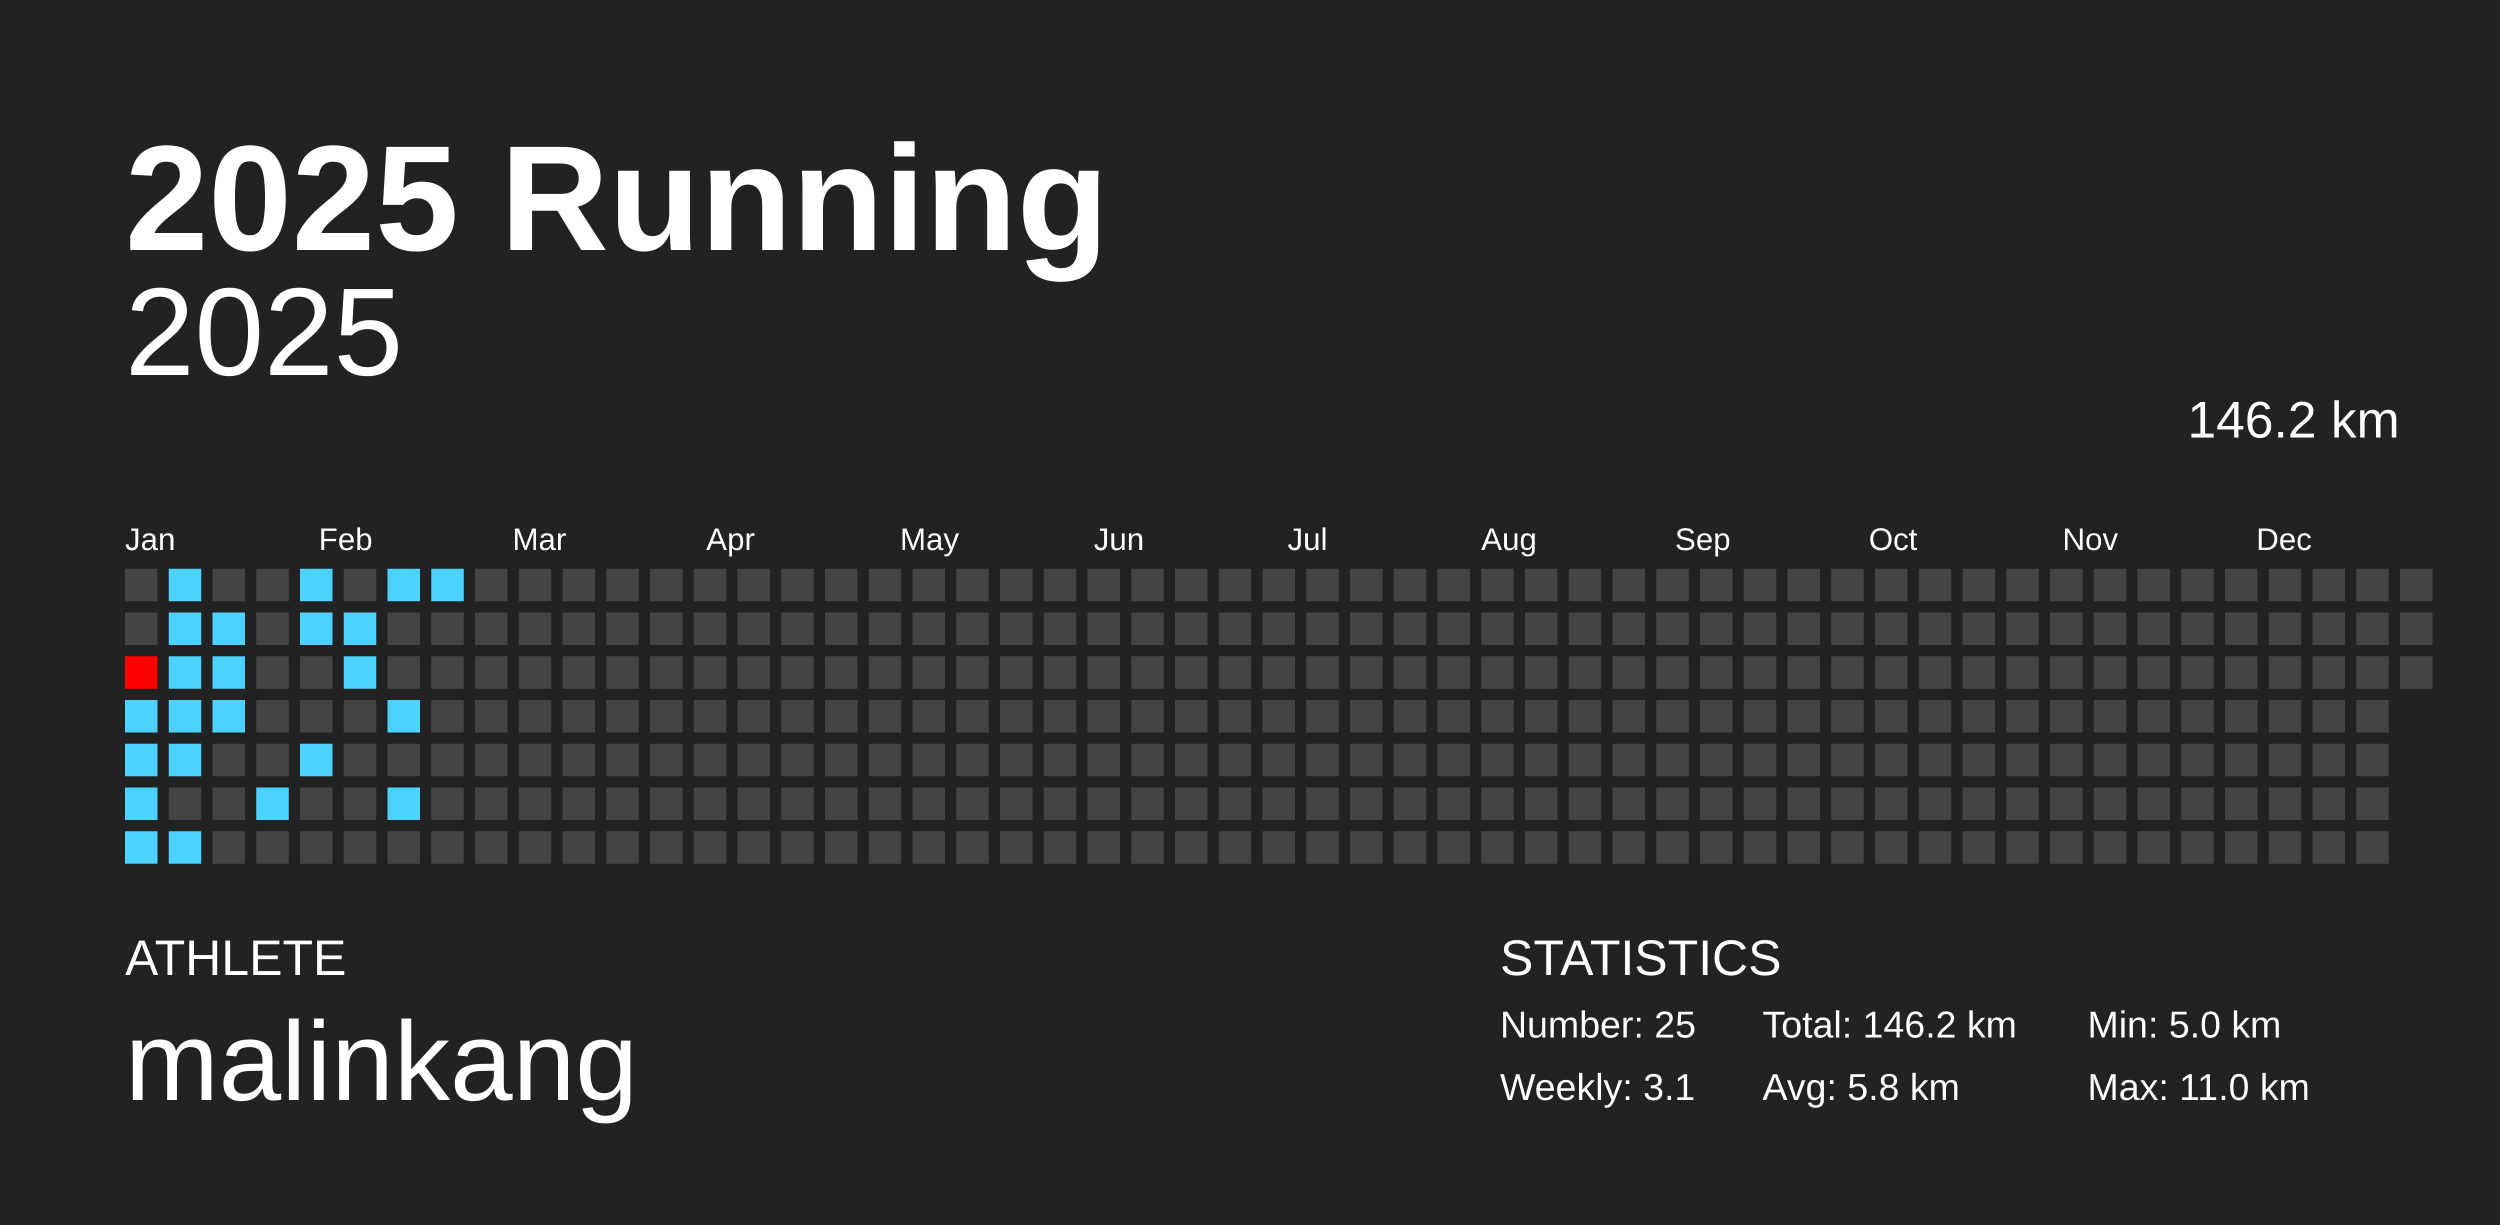
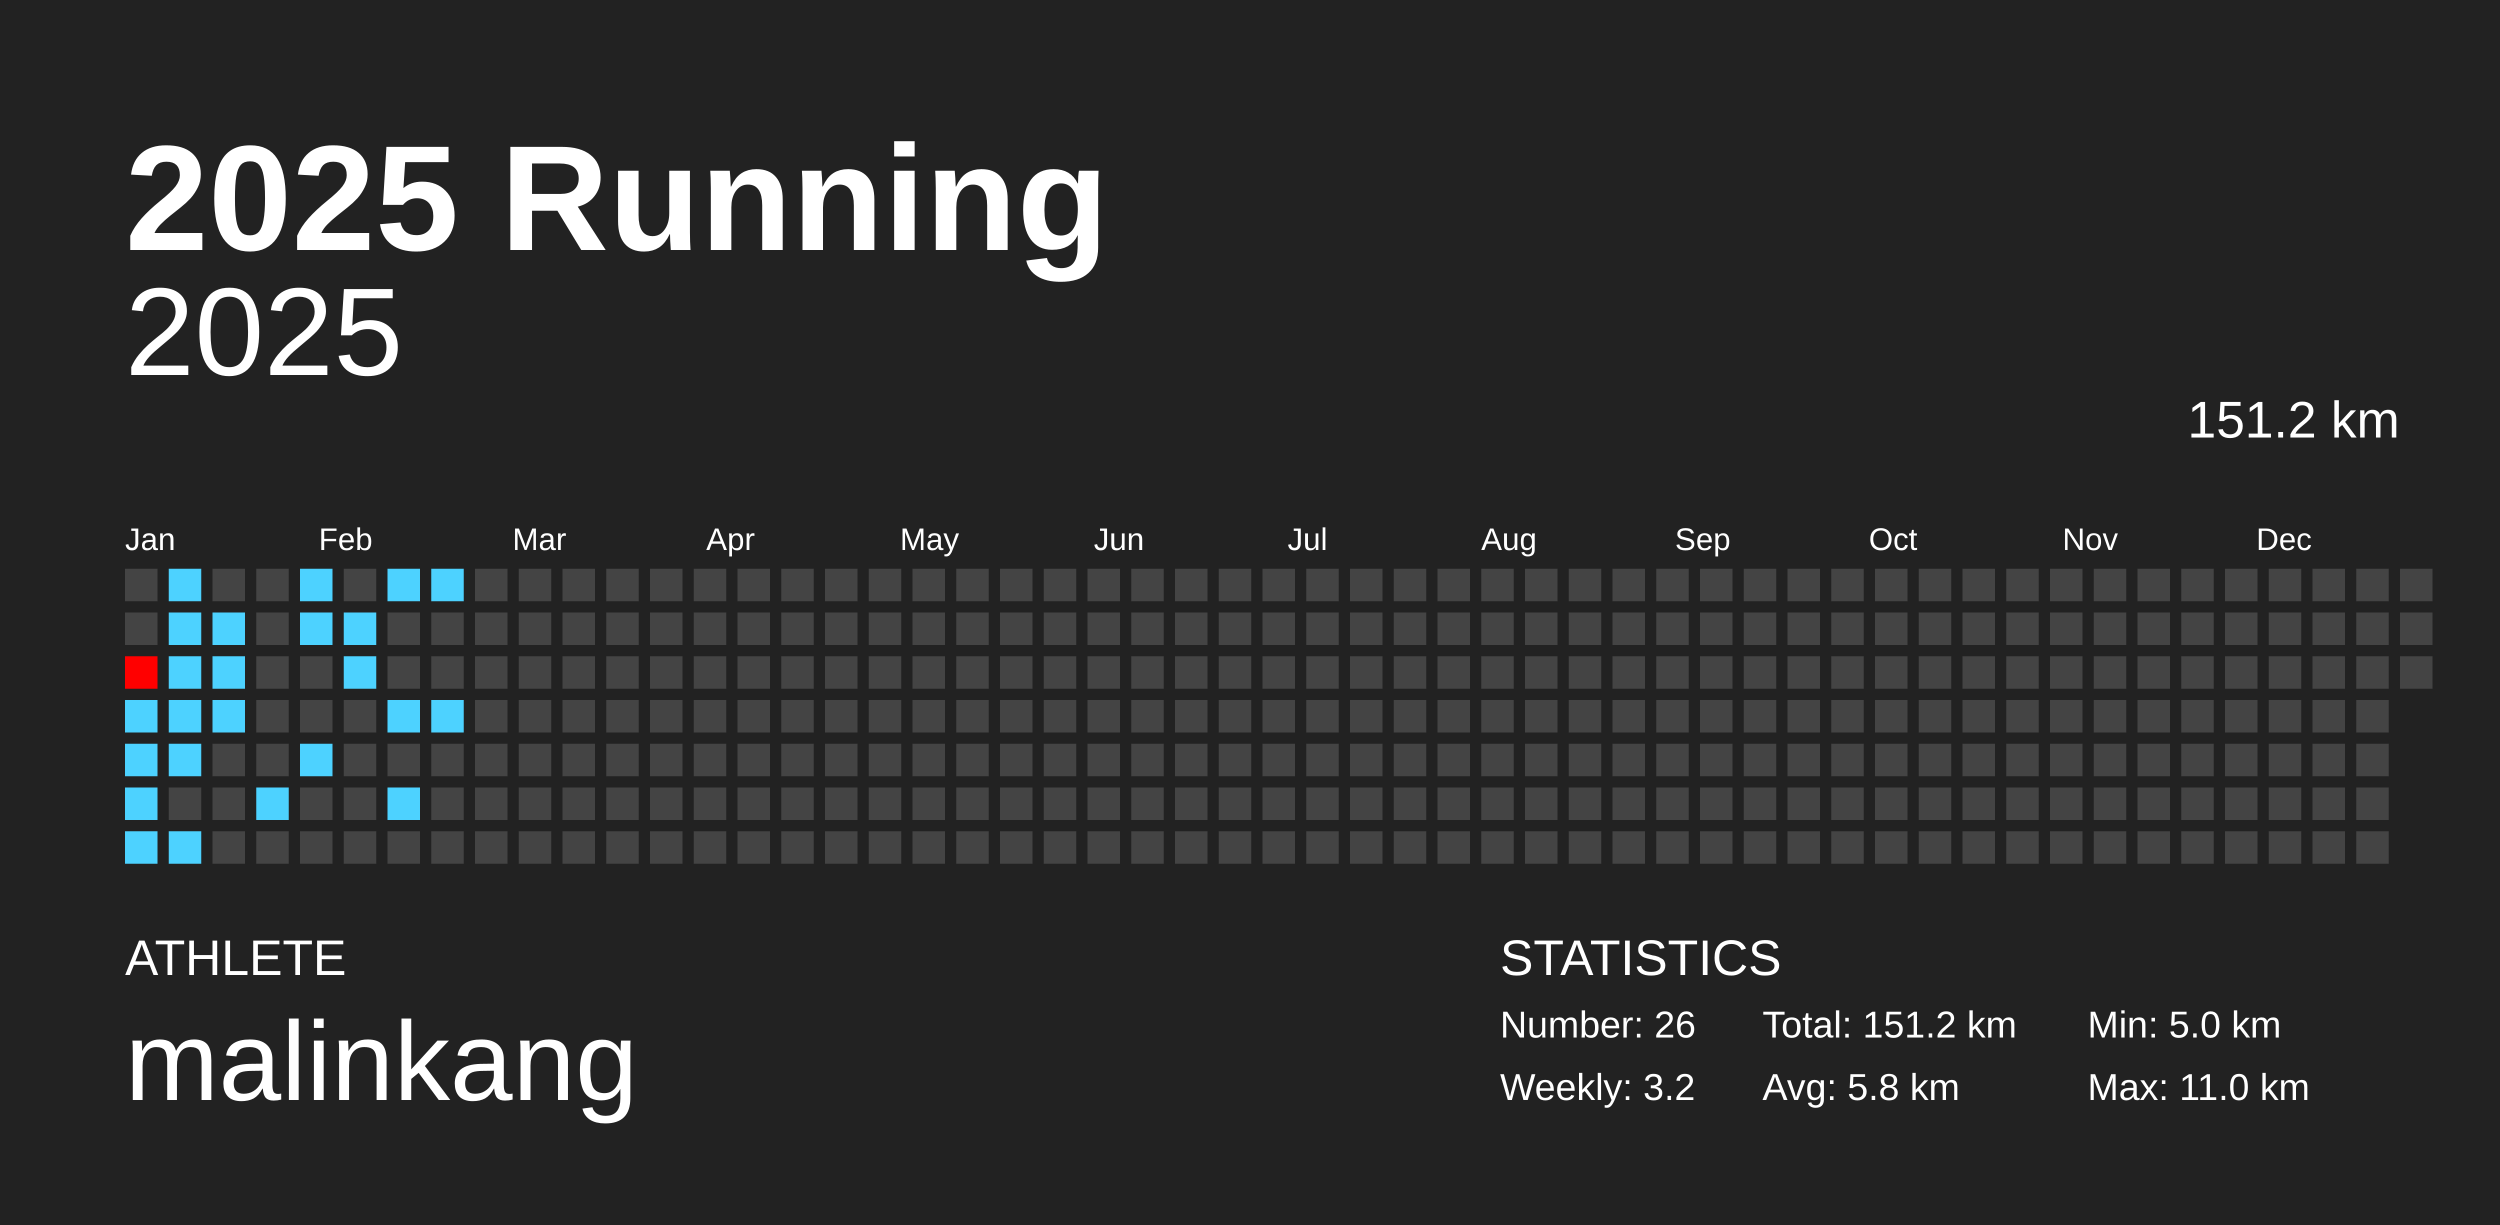
<svg xmlns="http://www.w3.org/2000/svg" baseProfile="full" height="98mm" version="1.1" viewBox="0,0,200,98" width="200mm">
  <defs />
  <rect fill="#222222" height="98" width="200" x="0" y="0" />
  <text fill="#FFFFFF" style="font-size:12px; font-family:Arial; font-weight:bold;" x="10" y="20">2025 Running</text>
  <text fill="#FFFFFF" style="font-size:4px; font-family:Arial" x="10" y="78">ATHLETE</text>
  <text fill="#FFFFFF" style="font-size:9px; font-family:Arial" x="10" y="88">malinkang</text>
  <text fill="#FFFFFF" style="font-size:4px; font-family:Arial" x="120" y="78">STATISTICS</text>
-   <text fill="#FFFFFF" style="font-size:3px; font-family:Arial" x="120" y="83">Number: 25</text>
-   <text fill="#FFFFFF" style="font-size:3px; font-family:Arial" x="120" y="88">Weekly: 3.1</text>
-   <text fill="#FFFFFF" style="font-size:3px; font-family:Arial" x="141" y="83">Total: 146.2 km</text>
+   <text fill="#FFFFFF" style="font-size:3px; font-family:Arial" x="120" y="83">Number: 26</text>
+   <text fill="#FFFFFF" style="font-size:3px; font-family:Arial" x="120" y="88">Weekly: 3.2</text>
+   <text fill="#FFFFFF" style="font-size:3px; font-family:Arial" x="141" y="83">Total: 151.2 km</text>
  <text fill="#FFFFFF" style="font-size:3px; font-family:Arial" x="141" y="88">Avg: 5.8 km</text>
  <text fill="#FFFFFF" style="font-size:3px; font-family:Arial" x="167" y="83">Min: 5.0 km</text>
  <text fill="#FFFFFF" style="font-size:3px; font-family:Arial" x="167" y="88">Max: 11.0 km</text>
  <text alignment-baseline="hanging" fill="#FFFFFF" style="font-size:10.0px; font-family:Arial;" x="10" y="30">2025</text>
-   <text alignment-baseline="hanging" fill="#FFFFFF" style="font-size:4.125px; font-family:Arial;" x="175" y="35">146.2 km</text>
+   <text alignment-baseline="hanging" fill="#FFFFFF" style="font-size:4.125px; font-family:Arial;" x="175" y="35">151.2 km</text>
  <text fill="#FFFFFF" style="font-size:2.5px; font-family:Arial" x="10.0" y="44">Jan</text>
  <text fill="#FFFFFF" style="font-size:2.5px; font-family:Arial" x="25.5" y="44">Feb</text>
  <text fill="#FFFFFF" style="font-size:2.5px; font-family:Arial" x="41.0" y="44">Mar</text>
  <text fill="#FFFFFF" style="font-size:2.5px; font-family:Arial" x="56.5" y="44">Apr</text>
  <text fill="#FFFFFF" style="font-size:2.5px; font-family:Arial" x="72.0" y="44">May</text>
  <text fill="#FFFFFF" style="font-size:2.5px; font-family:Arial" x="87.5" y="44">Jun</text>
  <text fill="#FFFFFF" style="font-size:2.5px; font-family:Arial" x="103.0" y="44">Jul</text>
  <text fill="#FFFFFF" style="font-size:2.5px; font-family:Arial" x="118.5" y="44">Aug</text>
  <text fill="#FFFFFF" style="font-size:2.5px; font-family:Arial" x="134.0" y="44">Sep</text>
  <text fill="#FFFFFF" style="font-size:2.5px; font-family:Arial" x="149.5" y="44">Oct</text>
  <text fill="#FFFFFF" style="font-size:2.5px; font-family:Arial" x="165.0" y="44">Nov</text>
  <text fill="#FFFFFF" style="font-size:2.5px; font-family:Arial" x="180.5" y="44">Dec</text>
  <rect fill="#444444" height="2.6" width="2.6" x="10.0" y="45.5" />
  <rect fill="#444444" height="2.6" width="2.6" x="10.0" y="49.0" />
  <rect fill="#ff0000" height="2.6" width="2.6" x="10.0" y="52.5" />
  <rect fill="#4dd2ff" height="2.6" width="2.6" x="10.0" y="56.0" />
  <rect fill="#4dd2ff" height="2.6" width="2.6" x="10.0" y="59.5" />
  <rect fill="#4dd2ff" height="2.6" width="2.6" x="10.0" y="63.0" />
  <rect fill="#4dd2ff" height="2.6" width="2.6" x="10.0" y="66.5" />
  <rect fill="#4dd2ff" height="2.6" width="2.6" x="13.5" y="45.5" />
  <rect fill="#4dd2ff" height="2.6" width="2.6" x="13.5" y="49.0" />
  <rect fill="#4dd2ff" height="2.6" width="2.6" x="13.5" y="52.5" />
  <rect fill="#4dd2ff" height="2.6" width="2.6" x="13.5" y="56.0" />
  <rect fill="#4dd2ff" height="2.6" width="2.6" x="13.5" y="59.5" />
  <rect fill="#444444" height="2.6" width="2.6" x="13.5" y="63.0" />
  <rect fill="#4dd2ff" height="2.6" width="2.6" x="13.5" y="66.5" />
  <rect fill="#444444" height="2.6" width="2.6" x="17.0" y="45.5" />
  <rect fill="#4dd2ff" height="2.6" width="2.6" x="17.0" y="49.0" />
  <rect fill="#4dd2ff" height="2.6" width="2.6" x="17.0" y="52.5" />
  <rect fill="#4dd2ff" height="2.6" width="2.6" x="17.0" y="56.0" />
  <rect fill="#444444" height="2.6" width="2.6" x="17.0" y="59.5" />
  <rect fill="#444444" height="2.6" width="2.6" x="17.0" y="63.0" />
  <rect fill="#444444" height="2.6" width="2.6" x="17.0" y="66.5" />
  <rect fill="#444444" height="2.6" width="2.6" x="20.5" y="45.5" />
  <rect fill="#444444" height="2.6" width="2.6" x="20.5" y="49.0" />
  <rect fill="#444444" height="2.6" width="2.6" x="20.5" y="52.5" />
  <rect fill="#444444" height="2.6" width="2.6" x="20.5" y="56.0" />
  <rect fill="#444444" height="2.6" width="2.6" x="20.5" y="59.5" />
  <rect fill="#4dd2ff" height="2.6" width="2.6" x="20.5" y="63.0" />
  <rect fill="#444444" height="2.6" width="2.6" x="20.5" y="66.5" />
  <rect fill="#4dd2ff" height="2.6" width="2.6" x="24.0" y="45.5" />
  <rect fill="#4dd2ff" height="2.6" width="2.6" x="24.0" y="49.0" />
  <rect fill="#444444" height="2.6" width="2.6" x="24.0" y="52.5" />
  <rect fill="#444444" height="2.6" width="2.6" x="24.0" y="56.0" />
  <rect fill="#4dd2ff" height="2.6" width="2.6" x="24.0" y="59.5" />
  <rect fill="#444444" height="2.6" width="2.6" x="24.0" y="63.0" />
  <rect fill="#444444" height="2.6" width="2.6" x="24.0" y="66.5" />
  <rect fill="#444444" height="2.6" width="2.6" x="27.5" y="45.5" />
  <rect fill="#4dd2ff" height="2.6" width="2.6" x="27.5" y="49.0" />
  <rect fill="#4dd2ff" height="2.6" width="2.6" x="27.5" y="52.5" />
  <rect fill="#444444" height="2.6" width="2.6" x="27.5" y="56.0" />
  <rect fill="#444444" height="2.6" width="2.6" x="27.5" y="59.5" />
  <rect fill="#444444" height="2.6" width="2.6" x="27.5" y="63.0" />
  <rect fill="#444444" height="2.6" width="2.6" x="27.5" y="66.5" />
  <rect fill="#4dd2ff" height="2.6" width="2.6" x="31.0" y="45.5" />
  <rect fill="#444444" height="2.6" width="2.6" x="31.0" y="49.0" />
  <rect fill="#444444" height="2.6" width="2.6" x="31.0" y="52.5" />
  <rect fill="#4dd2ff" height="2.6" width="2.6" x="31.0" y="56.0" />
  <rect fill="#444444" height="2.6" width="2.6" x="31.0" y="59.5" />
  <rect fill="#4dd2ff" height="2.6" width="2.6" x="31.0" y="63.0" />
  <rect fill="#444444" height="2.6" width="2.6" x="31.0" y="66.5" />
  <rect fill="#4dd2ff" height="2.6" width="2.6" x="34.5" y="45.5" />
  <rect fill="#444444" height="2.6" width="2.6" x="34.5" y="49.0" />
  <rect fill="#444444" height="2.6" width="2.6" x="34.5" y="52.5" />
-   <rect fill="#444444" height="2.6" width="2.6" x="34.5" y="56.0" />
+   <rect fill="#4dd2ff" height="2.6" width="2.6" x="34.5" y="56.0" />
  <rect fill="#444444" height="2.6" width="2.6" x="34.5" y="59.5" />
  <rect fill="#444444" height="2.6" width="2.6" x="34.5" y="63.0" />
  <rect fill="#444444" height="2.6" width="2.6" x="34.5" y="66.5" />
  <rect fill="#444444" height="2.6" width="2.6" x="38.0" y="45.5" />
  <rect fill="#444444" height="2.6" width="2.6" x="38.0" y="49.0" />
  <rect fill="#444444" height="2.6" width="2.6" x="38.0" y="52.5" />
  <rect fill="#444444" height="2.6" width="2.6" x="38.0" y="56.0" />
  <rect fill="#444444" height="2.6" width="2.6" x="38.0" y="59.5" />
  <rect fill="#444444" height="2.6" width="2.6" x="38.0" y="63.0" />
  <rect fill="#444444" height="2.6" width="2.6" x="38.0" y="66.5" />
  <rect fill="#444444" height="2.6" width="2.6" x="41.5" y="45.5" />
  <rect fill="#444444" height="2.6" width="2.6" x="41.5" y="49.0" />
  <rect fill="#444444" height="2.6" width="2.6" x="41.5" y="52.5" />
  <rect fill="#444444" height="2.6" width="2.6" x="41.5" y="56.0" />
  <rect fill="#444444" height="2.6" width="2.6" x="41.5" y="59.5" />
  <rect fill="#444444" height="2.6" width="2.6" x="41.5" y="63.0" />
  <rect fill="#444444" height="2.6" width="2.6" x="41.5" y="66.5" />
  <rect fill="#444444" height="2.6" width="2.6" x="45.0" y="45.5" />
  <rect fill="#444444" height="2.6" width="2.6" x="45.0" y="49.0" />
  <rect fill="#444444" height="2.6" width="2.6" x="45.0" y="52.5" />
  <rect fill="#444444" height="2.6" width="2.6" x="45.0" y="56.0" />
  <rect fill="#444444" height="2.6" width="2.6" x="45.0" y="59.5" />
  <rect fill="#444444" height="2.6" width="2.6" x="45.0" y="63.0" />
  <rect fill="#444444" height="2.6" width="2.6" x="45.0" y="66.5" />
  <rect fill="#444444" height="2.6" width="2.6" x="48.5" y="45.5" />
  <rect fill="#444444" height="2.6" width="2.6" x="48.5" y="49.0" />
  <rect fill="#444444" height="2.6" width="2.6" x="48.5" y="52.5" />
  <rect fill="#444444" height="2.6" width="2.6" x="48.5" y="56.0" />
  <rect fill="#444444" height="2.6" width="2.6" x="48.5" y="59.5" />
  <rect fill="#444444" height="2.6" width="2.6" x="48.5" y="63.0" />
  <rect fill="#444444" height="2.6" width="2.6" x="48.5" y="66.5" />
  <rect fill="#444444" height="2.6" width="2.6" x="52.0" y="45.5" />
  <rect fill="#444444" height="2.6" width="2.6" x="52.0" y="49.0" />
  <rect fill="#444444" height="2.6" width="2.6" x="52.0" y="52.5" />
  <rect fill="#444444" height="2.6" width="2.6" x="52.0" y="56.0" />
  <rect fill="#444444" height="2.6" width="2.6" x="52.0" y="59.5" />
  <rect fill="#444444" height="2.6" width="2.6" x="52.0" y="63.0" />
  <rect fill="#444444" height="2.6" width="2.6" x="52.0" y="66.5" />
  <rect fill="#444444" height="2.6" width="2.6" x="55.5" y="45.5" />
  <rect fill="#444444" height="2.6" width="2.6" x="55.5" y="49.0" />
  <rect fill="#444444" height="2.6" width="2.6" x="55.5" y="52.5" />
  <rect fill="#444444" height="2.6" width="2.6" x="55.5" y="56.0" />
  <rect fill="#444444" height="2.6" width="2.6" x="55.5" y="59.5" />
  <rect fill="#444444" height="2.6" width="2.6" x="55.5" y="63.0" />
  <rect fill="#444444" height="2.6" width="2.6" x="55.5" y="66.5" />
  <rect fill="#444444" height="2.6" width="2.6" x="59.0" y="45.5" />
  <rect fill="#444444" height="2.6" width="2.6" x="59.0" y="49.0" />
  <rect fill="#444444" height="2.6" width="2.6" x="59.0" y="52.5" />
  <rect fill="#444444" height="2.6" width="2.6" x="59.0" y="56.0" />
  <rect fill="#444444" height="2.6" width="2.6" x="59.0" y="59.5" />
  <rect fill="#444444" height="2.6" width="2.6" x="59.0" y="63.0" />
  <rect fill="#444444" height="2.6" width="2.6" x="59.0" y="66.5" />
  <rect fill="#444444" height="2.6" width="2.6" x="62.5" y="45.5" />
  <rect fill="#444444" height="2.6" width="2.6" x="62.5" y="49.0" />
  <rect fill="#444444" height="2.6" width="2.6" x="62.5" y="52.5" />
  <rect fill="#444444" height="2.6" width="2.6" x="62.5" y="56.0" />
  <rect fill="#444444" height="2.6" width="2.6" x="62.5" y="59.5" />
  <rect fill="#444444" height="2.6" width="2.6" x="62.5" y="63.0" />
  <rect fill="#444444" height="2.6" width="2.6" x="62.5" y="66.5" />
  <rect fill="#444444" height="2.6" width="2.6" x="66.0" y="45.5" />
  <rect fill="#444444" height="2.6" width="2.6" x="66.0" y="49.0" />
  <rect fill="#444444" height="2.6" width="2.6" x="66.0" y="52.5" />
  <rect fill="#444444" height="2.6" width="2.6" x="66.0" y="56.0" />
  <rect fill="#444444" height="2.6" width="2.6" x="66.0" y="59.5" />
  <rect fill="#444444" height="2.6" width="2.6" x="66.0" y="63.0" />
  <rect fill="#444444" height="2.6" width="2.6" x="66.0" y="66.5" />
  <rect fill="#444444" height="2.6" width="2.6" x="69.5" y="45.5" />
  <rect fill="#444444" height="2.6" width="2.6" x="69.5" y="49.0" />
  <rect fill="#444444" height="2.6" width="2.6" x="69.5" y="52.5" />
  <rect fill="#444444" height="2.6" width="2.6" x="69.5" y="56.0" />
  <rect fill="#444444" height="2.6" width="2.6" x="69.5" y="59.5" />
  <rect fill="#444444" height="2.6" width="2.6" x="69.5" y="63.0" />
  <rect fill="#444444" height="2.6" width="2.6" x="69.5" y="66.5" />
  <rect fill="#444444" height="2.6" width="2.6" x="73.0" y="45.5" />
  <rect fill="#444444" height="2.6" width="2.6" x="73.0" y="49.0" />
  <rect fill="#444444" height="2.6" width="2.6" x="73.0" y="52.5" />
  <rect fill="#444444" height="2.6" width="2.6" x="73.0" y="56.0" />
  <rect fill="#444444" height="2.6" width="2.6" x="73.0" y="59.5" />
  <rect fill="#444444" height="2.6" width="2.6" x="73.0" y="63.0" />
  <rect fill="#444444" height="2.6" width="2.6" x="73.0" y="66.5" />
  <rect fill="#444444" height="2.6" width="2.6" x="76.5" y="45.5" />
  <rect fill="#444444" height="2.6" width="2.6" x="76.5" y="49.0" />
  <rect fill="#444444" height="2.6" width="2.6" x="76.5" y="52.5" />
  <rect fill="#444444" height="2.6" width="2.6" x="76.5" y="56.0" />
  <rect fill="#444444" height="2.6" width="2.6" x="76.5" y="59.5" />
  <rect fill="#444444" height="2.6" width="2.6" x="76.5" y="63.0" />
  <rect fill="#444444" height="2.6" width="2.6" x="76.5" y="66.5" />
  <rect fill="#444444" height="2.6" width="2.6" x="80.0" y="45.5" />
  <rect fill="#444444" height="2.6" width="2.6" x="80.0" y="49.0" />
  <rect fill="#444444" height="2.6" width="2.6" x="80.0" y="52.5" />
  <rect fill="#444444" height="2.6" width="2.6" x="80.0" y="56.0" />
  <rect fill="#444444" height="2.6" width="2.6" x="80.0" y="59.5" />
  <rect fill="#444444" height="2.6" width="2.6" x="80.0" y="63.0" />
  <rect fill="#444444" height="2.6" width="2.6" x="80.0" y="66.5" />
  <rect fill="#444444" height="2.6" width="2.6" x="83.5" y="45.5" />
  <rect fill="#444444" height="2.6" width="2.6" x="83.5" y="49.0" />
  <rect fill="#444444" height="2.6" width="2.6" x="83.5" y="52.5" />
  <rect fill="#444444" height="2.6" width="2.6" x="83.5" y="56.0" />
  <rect fill="#444444" height="2.6" width="2.6" x="83.5" y="59.5" />
  <rect fill="#444444" height="2.6" width="2.6" x="83.5" y="63.0" />
  <rect fill="#444444" height="2.6" width="2.6" x="83.5" y="66.5" />
  <rect fill="#444444" height="2.6" width="2.6" x="87.0" y="45.5" />
  <rect fill="#444444" height="2.6" width="2.6" x="87.0" y="49.0" />
  <rect fill="#444444" height="2.6" width="2.6" x="87.0" y="52.5" />
  <rect fill="#444444" height="2.6" width="2.6" x="87.0" y="56.0" />
  <rect fill="#444444" height="2.6" width="2.6" x="87.0" y="59.5" />
  <rect fill="#444444" height="2.6" width="2.6" x="87.0" y="63.0" />
  <rect fill="#444444" height="2.6" width="2.6" x="87.0" y="66.5" />
  <rect fill="#444444" height="2.6" width="2.6" x="90.5" y="45.5" />
  <rect fill="#444444" height="2.6" width="2.6" x="90.5" y="49.0" />
  <rect fill="#444444" height="2.6" width="2.6" x="90.5" y="52.5" />
  <rect fill="#444444" height="2.6" width="2.6" x="90.5" y="56.0" />
  <rect fill="#444444" height="2.6" width="2.6" x="90.5" y="59.5" />
  <rect fill="#444444" height="2.6" width="2.6" x="90.5" y="63.0" />
  <rect fill="#444444" height="2.6" width="2.6" x="90.5" y="66.5" />
  <rect fill="#444444" height="2.6" width="2.6" x="94.0" y="45.5" />
  <rect fill="#444444" height="2.6" width="2.6" x="94.0" y="49.0" />
  <rect fill="#444444" height="2.6" width="2.6" x="94.0" y="52.5" />
  <rect fill="#444444" height="2.6" width="2.6" x="94.0" y="56.0" />
  <rect fill="#444444" height="2.6" width="2.6" x="94.0" y="59.5" />
  <rect fill="#444444" height="2.6" width="2.6" x="94.0" y="63.0" />
  <rect fill="#444444" height="2.6" width="2.6" x="94.0" y="66.5" />
  <rect fill="#444444" height="2.6" width="2.6" x="97.5" y="45.5" />
  <rect fill="#444444" height="2.6" width="2.6" x="97.5" y="49.0" />
  <rect fill="#444444" height="2.6" width="2.6" x="97.5" y="52.5" />
  <rect fill="#444444" height="2.6" width="2.6" x="97.5" y="56.0" />
  <rect fill="#444444" height="2.6" width="2.6" x="97.5" y="59.5" />
  <rect fill="#444444" height="2.6" width="2.6" x="97.5" y="63.0" />
  <rect fill="#444444" height="2.6" width="2.6" x="97.5" y="66.5" />
  <rect fill="#444444" height="2.6" width="2.6" x="101.0" y="45.5" />
  <rect fill="#444444" height="2.6" width="2.6" x="101.0" y="49.0" />
  <rect fill="#444444" height="2.6" width="2.6" x="101.0" y="52.5" />
  <rect fill="#444444" height="2.6" width="2.6" x="101.0" y="56.0" />
  <rect fill="#444444" height="2.6" width="2.6" x="101.0" y="59.5" />
  <rect fill="#444444" height="2.6" width="2.6" x="101.0" y="63.0" />
  <rect fill="#444444" height="2.6" width="2.6" x="101.0" y="66.5" />
  <rect fill="#444444" height="2.6" width="2.6" x="104.5" y="45.5" />
  <rect fill="#444444" height="2.6" width="2.6" x="104.5" y="49.0" />
  <rect fill="#444444" height="2.6" width="2.6" x="104.5" y="52.5" />
  <rect fill="#444444" height="2.6" width="2.6" x="104.5" y="56.0" />
  <rect fill="#444444" height="2.6" width="2.6" x="104.5" y="59.5" />
  <rect fill="#444444" height="2.6" width="2.6" x="104.5" y="63.0" />
  <rect fill="#444444" height="2.6" width="2.6" x="104.5" y="66.5" />
  <rect fill="#444444" height="2.6" width="2.6" x="108.0" y="45.5" />
  <rect fill="#444444" height="2.6" width="2.6" x="108.0" y="49.0" />
  <rect fill="#444444" height="2.6" width="2.6" x="108.0" y="52.5" />
  <rect fill="#444444" height="2.6" width="2.6" x="108.0" y="56.0" />
  <rect fill="#444444" height="2.6" width="2.6" x="108.0" y="59.5" />
  <rect fill="#444444" height="2.6" width="2.6" x="108.0" y="63.0" />
  <rect fill="#444444" height="2.6" width="2.6" x="108.0" y="66.5" />
  <rect fill="#444444" height="2.6" width="2.6" x="111.5" y="45.5" />
  <rect fill="#444444" height="2.6" width="2.6" x="111.5" y="49.0" />
  <rect fill="#444444" height="2.6" width="2.6" x="111.5" y="52.5" />
  <rect fill="#444444" height="2.6" width="2.6" x="111.5" y="56.0" />
  <rect fill="#444444" height="2.6" width="2.6" x="111.5" y="59.5" />
  <rect fill="#444444" height="2.6" width="2.6" x="111.5" y="63.0" />
  <rect fill="#444444" height="2.6" width="2.6" x="111.5" y="66.5" />
  <rect fill="#444444" height="2.6" width="2.6" x="115.0" y="45.5" />
  <rect fill="#444444" height="2.6" width="2.6" x="115.0" y="49.0" />
  <rect fill="#444444" height="2.6" width="2.6" x="115.0" y="52.5" />
  <rect fill="#444444" height="2.6" width="2.6" x="115.0" y="56.0" />
  <rect fill="#444444" height="2.6" width="2.6" x="115.0" y="59.5" />
  <rect fill="#444444" height="2.6" width="2.6" x="115.0" y="63.0" />
  <rect fill="#444444" height="2.6" width="2.6" x="115.0" y="66.5" />
  <rect fill="#444444" height="2.6" width="2.6" x="118.5" y="45.5" />
  <rect fill="#444444" height="2.6" width="2.6" x="118.5" y="49.0" />
  <rect fill="#444444" height="2.6" width="2.6" x="118.5" y="52.5" />
  <rect fill="#444444" height="2.6" width="2.6" x="118.5" y="56.0" />
  <rect fill="#444444" height="2.6" width="2.6" x="118.5" y="59.5" />
  <rect fill="#444444" height="2.6" width="2.6" x="118.5" y="63.0" />
  <rect fill="#444444" height="2.6" width="2.6" x="118.5" y="66.5" />
  <rect fill="#444444" height="2.6" width="2.6" x="122.0" y="45.5" />
  <rect fill="#444444" height="2.6" width="2.6" x="122.0" y="49.0" />
  <rect fill="#444444" height="2.6" width="2.6" x="122.0" y="52.5" />
  <rect fill="#444444" height="2.6" width="2.6" x="122.0" y="56.0" />
  <rect fill="#444444" height="2.6" width="2.6" x="122.0" y="59.5" />
  <rect fill="#444444" height="2.6" width="2.6" x="122.0" y="63.0" />
  <rect fill="#444444" height="2.6" width="2.6" x="122.0" y="66.5" />
  <rect fill="#444444" height="2.6" width="2.6" x="125.5" y="45.5" />
  <rect fill="#444444" height="2.6" width="2.6" x="125.5" y="49.0" />
  <rect fill="#444444" height="2.6" width="2.6" x="125.5" y="52.5" />
  <rect fill="#444444" height="2.6" width="2.6" x="125.5" y="56.0" />
  <rect fill="#444444" height="2.6" width="2.6" x="125.5" y="59.5" />
  <rect fill="#444444" height="2.6" width="2.6" x="125.5" y="63.0" />
  <rect fill="#444444" height="2.6" width="2.6" x="125.5" y="66.5" />
  <rect fill="#444444" height="2.6" width="2.6" x="129.0" y="45.5" />
  <rect fill="#444444" height="2.6" width="2.6" x="129.0" y="49.0" />
  <rect fill="#444444" height="2.6" width="2.6" x="129.0" y="52.5" />
  <rect fill="#444444" height="2.6" width="2.6" x="129.0" y="56.0" />
  <rect fill="#444444" height="2.6" width="2.6" x="129.0" y="59.5" />
  <rect fill="#444444" height="2.6" width="2.6" x="129.0" y="63.0" />
  <rect fill="#444444" height="2.6" width="2.6" x="129.0" y="66.5" />
  <rect fill="#444444" height="2.6" width="2.6" x="132.5" y="45.5" />
  <rect fill="#444444" height="2.6" width="2.6" x="132.5" y="49.0" />
  <rect fill="#444444" height="2.6" width="2.6" x="132.5" y="52.5" />
  <rect fill="#444444" height="2.6" width="2.6" x="132.5" y="56.0" />
  <rect fill="#444444" height="2.6" width="2.6" x="132.5" y="59.5" />
  <rect fill="#444444" height="2.6" width="2.6" x="132.5" y="63.0" />
  <rect fill="#444444" height="2.6" width="2.6" x="132.5" y="66.5" />
  <rect fill="#444444" height="2.6" width="2.6" x="136.0" y="45.5" />
  <rect fill="#444444" height="2.6" width="2.6" x="136.0" y="49.0" />
  <rect fill="#444444" height="2.6" width="2.6" x="136.0" y="52.5" />
  <rect fill="#444444" height="2.6" width="2.6" x="136.0" y="56.0" />
  <rect fill="#444444" height="2.6" width="2.6" x="136.0" y="59.5" />
  <rect fill="#444444" height="2.6" width="2.6" x="136.0" y="63.0" />
  <rect fill="#444444" height="2.6" width="2.6" x="136.0" y="66.5" />
  <rect fill="#444444" height="2.6" width="2.6" x="139.5" y="45.5" />
  <rect fill="#444444" height="2.6" width="2.6" x="139.5" y="49.0" />
  <rect fill="#444444" height="2.6" width="2.6" x="139.5" y="52.5" />
  <rect fill="#444444" height="2.6" width="2.6" x="139.5" y="56.0" />
  <rect fill="#444444" height="2.6" width="2.6" x="139.5" y="59.5" />
  <rect fill="#444444" height="2.6" width="2.6" x="139.5" y="63.0" />
  <rect fill="#444444" height="2.6" width="2.6" x="139.5" y="66.5" />
  <rect fill="#444444" height="2.6" width="2.6" x="143.0" y="45.5" />
  <rect fill="#444444" height="2.6" width="2.6" x="143.0" y="49.0" />
  <rect fill="#444444" height="2.6" width="2.6" x="143.0" y="52.5" />
  <rect fill="#444444" height="2.6" width="2.6" x="143.0" y="56.0" />
  <rect fill="#444444" height="2.6" width="2.6" x="143.0" y="59.5" />
  <rect fill="#444444" height="2.6" width="2.6" x="143.0" y="63.0" />
  <rect fill="#444444" height="2.6" width="2.6" x="143.0" y="66.5" />
  <rect fill="#444444" height="2.6" width="2.6" x="146.5" y="45.5" />
  <rect fill="#444444" height="2.6" width="2.6" x="146.5" y="49.0" />
  <rect fill="#444444" height="2.6" width="2.6" x="146.5" y="52.5" />
  <rect fill="#444444" height="2.6" width="2.6" x="146.5" y="56.0" />
  <rect fill="#444444" height="2.6" width="2.6" x="146.5" y="59.5" />
  <rect fill="#444444" height="2.6" width="2.6" x="146.5" y="63.0" />
  <rect fill="#444444" height="2.6" width="2.6" x="146.5" y="66.5" />
  <rect fill="#444444" height="2.6" width="2.6" x="150.0" y="45.5" />
  <rect fill="#444444" height="2.6" width="2.6" x="150.0" y="49.0" />
  <rect fill="#444444" height="2.6" width="2.6" x="150.0" y="52.5" />
  <rect fill="#444444" height="2.6" width="2.6" x="150.0" y="56.0" />
  <rect fill="#444444" height="2.6" width="2.6" x="150.0" y="59.5" />
  <rect fill="#444444" height="2.6" width="2.6" x="150.0" y="63.0" />
  <rect fill="#444444" height="2.6" width="2.6" x="150.0" y="66.5" />
  <rect fill="#444444" height="2.6" width="2.6" x="153.5" y="45.5" />
  <rect fill="#444444" height="2.6" width="2.6" x="153.5" y="49.0" />
  <rect fill="#444444" height="2.6" width="2.6" x="153.5" y="52.5" />
  <rect fill="#444444" height="2.6" width="2.6" x="153.5" y="56.0" />
  <rect fill="#444444" height="2.6" width="2.6" x="153.5" y="59.5" />
  <rect fill="#444444" height="2.6" width="2.6" x="153.5" y="63.0" />
  <rect fill="#444444" height="2.6" width="2.6" x="153.5" y="66.5" />
  <rect fill="#444444" height="2.6" width="2.6" x="157.0" y="45.5" />
  <rect fill="#444444" height="2.6" width="2.6" x="157.0" y="49.0" />
  <rect fill="#444444" height="2.6" width="2.6" x="157.0" y="52.5" />
  <rect fill="#444444" height="2.6" width="2.6" x="157.0" y="56.0" />
  <rect fill="#444444" height="2.6" width="2.6" x="157.0" y="59.5" />
  <rect fill="#444444" height="2.6" width="2.6" x="157.0" y="63.0" />
  <rect fill="#444444" height="2.6" width="2.6" x="157.0" y="66.5" />
  <rect fill="#444444" height="2.6" width="2.6" x="160.5" y="45.5" />
  <rect fill="#444444" height="2.6" width="2.6" x="160.5" y="49.0" />
  <rect fill="#444444" height="2.6" width="2.6" x="160.5" y="52.5" />
  <rect fill="#444444" height="2.6" width="2.6" x="160.5" y="56.0" />
  <rect fill="#444444" height="2.6" width="2.6" x="160.5" y="59.5" />
  <rect fill="#444444" height="2.6" width="2.6" x="160.5" y="63.0" />
  <rect fill="#444444" height="2.6" width="2.6" x="160.5" y="66.5" />
  <rect fill="#444444" height="2.6" width="2.6" x="164.0" y="45.5" />
  <rect fill="#444444" height="2.6" width="2.6" x="164.0" y="49.0" />
  <rect fill="#444444" height="2.6" width="2.6" x="164.0" y="52.5" />
  <rect fill="#444444" height="2.6" width="2.6" x="164.0" y="56.0" />
  <rect fill="#444444" height="2.6" width="2.6" x="164.0" y="59.5" />
  <rect fill="#444444" height="2.6" width="2.6" x="164.0" y="63.0" />
  <rect fill="#444444" height="2.6" width="2.6" x="164.0" y="66.5" />
  <rect fill="#444444" height="2.6" width="2.6" x="167.5" y="45.5" />
  <rect fill="#444444" height="2.6" width="2.6" x="167.5" y="49.0" />
  <rect fill="#444444" height="2.6" width="2.6" x="167.5" y="52.5" />
  <rect fill="#444444" height="2.6" width="2.6" x="167.5" y="56.0" />
  <rect fill="#444444" height="2.6" width="2.6" x="167.5" y="59.5" />
  <rect fill="#444444" height="2.6" width="2.6" x="167.5" y="63.0" />
  <rect fill="#444444" height="2.6" width="2.6" x="167.5" y="66.5" />
  <rect fill="#444444" height="2.6" width="2.6" x="171.0" y="45.5" />
  <rect fill="#444444" height="2.6" width="2.6" x="171.0" y="49.0" />
  <rect fill="#444444" height="2.6" width="2.6" x="171.0" y="52.5" />
  <rect fill="#444444" height="2.6" width="2.6" x="171.0" y="56.0" />
  <rect fill="#444444" height="2.6" width="2.6" x="171.0" y="59.5" />
  <rect fill="#444444" height="2.6" width="2.6" x="171.0" y="63.0" />
  <rect fill="#444444" height="2.6" width="2.6" x="171.0" y="66.5" />
  <rect fill="#444444" height="2.6" width="2.6" x="174.5" y="45.5" />
  <rect fill="#444444" height="2.6" width="2.6" x="174.5" y="49.0" />
  <rect fill="#444444" height="2.6" width="2.6" x="174.5" y="52.5" />
  <rect fill="#444444" height="2.6" width="2.6" x="174.5" y="56.0" />
  <rect fill="#444444" height="2.6" width="2.6" x="174.5" y="59.5" />
  <rect fill="#444444" height="2.6" width="2.6" x="174.5" y="63.0" />
  <rect fill="#444444" height="2.6" width="2.6" x="174.5" y="66.5" />
  <rect fill="#444444" height="2.6" width="2.6" x="178.0" y="45.5" />
  <rect fill="#444444" height="2.6" width="2.6" x="178.0" y="49.0" />
  <rect fill="#444444" height="2.6" width="2.6" x="178.0" y="52.5" />
  <rect fill="#444444" height="2.6" width="2.6" x="178.0" y="56.0" />
  <rect fill="#444444" height="2.6" width="2.6" x="178.0" y="59.5" />
  <rect fill="#444444" height="2.6" width="2.6" x="178.0" y="63.0" />
  <rect fill="#444444" height="2.6" width="2.6" x="178.0" y="66.5" />
  <rect fill="#444444" height="2.6" width="2.6" x="181.5" y="45.5" />
  <rect fill="#444444" height="2.6" width="2.6" x="181.5" y="49.0" />
  <rect fill="#444444" height="2.6" width="2.6" x="181.5" y="52.5" />
  <rect fill="#444444" height="2.6" width="2.6" x="181.5" y="56.0" />
  <rect fill="#444444" height="2.6" width="2.6" x="181.5" y="59.5" />
  <rect fill="#444444" height="2.6" width="2.6" x="181.5" y="63.0" />
  <rect fill="#444444" height="2.6" width="2.6" x="181.5" y="66.5" />
  <rect fill="#444444" height="2.6" width="2.6" x="185.0" y="45.5" />
  <rect fill="#444444" height="2.6" width="2.6" x="185.0" y="49.0" />
  <rect fill="#444444" height="2.6" width="2.6" x="185.0" y="52.5" />
  <rect fill="#444444" height="2.6" width="2.6" x="185.0" y="56.0" />
  <rect fill="#444444" height="2.6" width="2.6" x="185.0" y="59.5" />
  <rect fill="#444444" height="2.6" width="2.6" x="185.0" y="63.0" />
  <rect fill="#444444" height="2.6" width="2.6" x="185.0" y="66.5" />
  <rect fill="#444444" height="2.6" width="2.6" x="188.5" y="45.5" />
  <rect fill="#444444" height="2.6" width="2.6" x="188.5" y="49.0" />
  <rect fill="#444444" height="2.6" width="2.6" x="188.5" y="52.5" />
  <rect fill="#444444" height="2.6" width="2.6" x="188.5" y="56.0" />
  <rect fill="#444444" height="2.6" width="2.6" x="188.5" y="59.5" />
  <rect fill="#444444" height="2.6" width="2.6" x="188.5" y="63.0" />
  <rect fill="#444444" height="2.6" width="2.6" x="188.5" y="66.5" />
  <rect fill="#444444" height="2.6" width="2.6" x="192.0" y="45.5" />
  <rect fill="#444444" height="2.6" width="2.6" x="192.0" y="49.0" />
  <rect fill="#444444" height="2.6" width="2.6" x="192.0" y="52.5" />
</svg>
